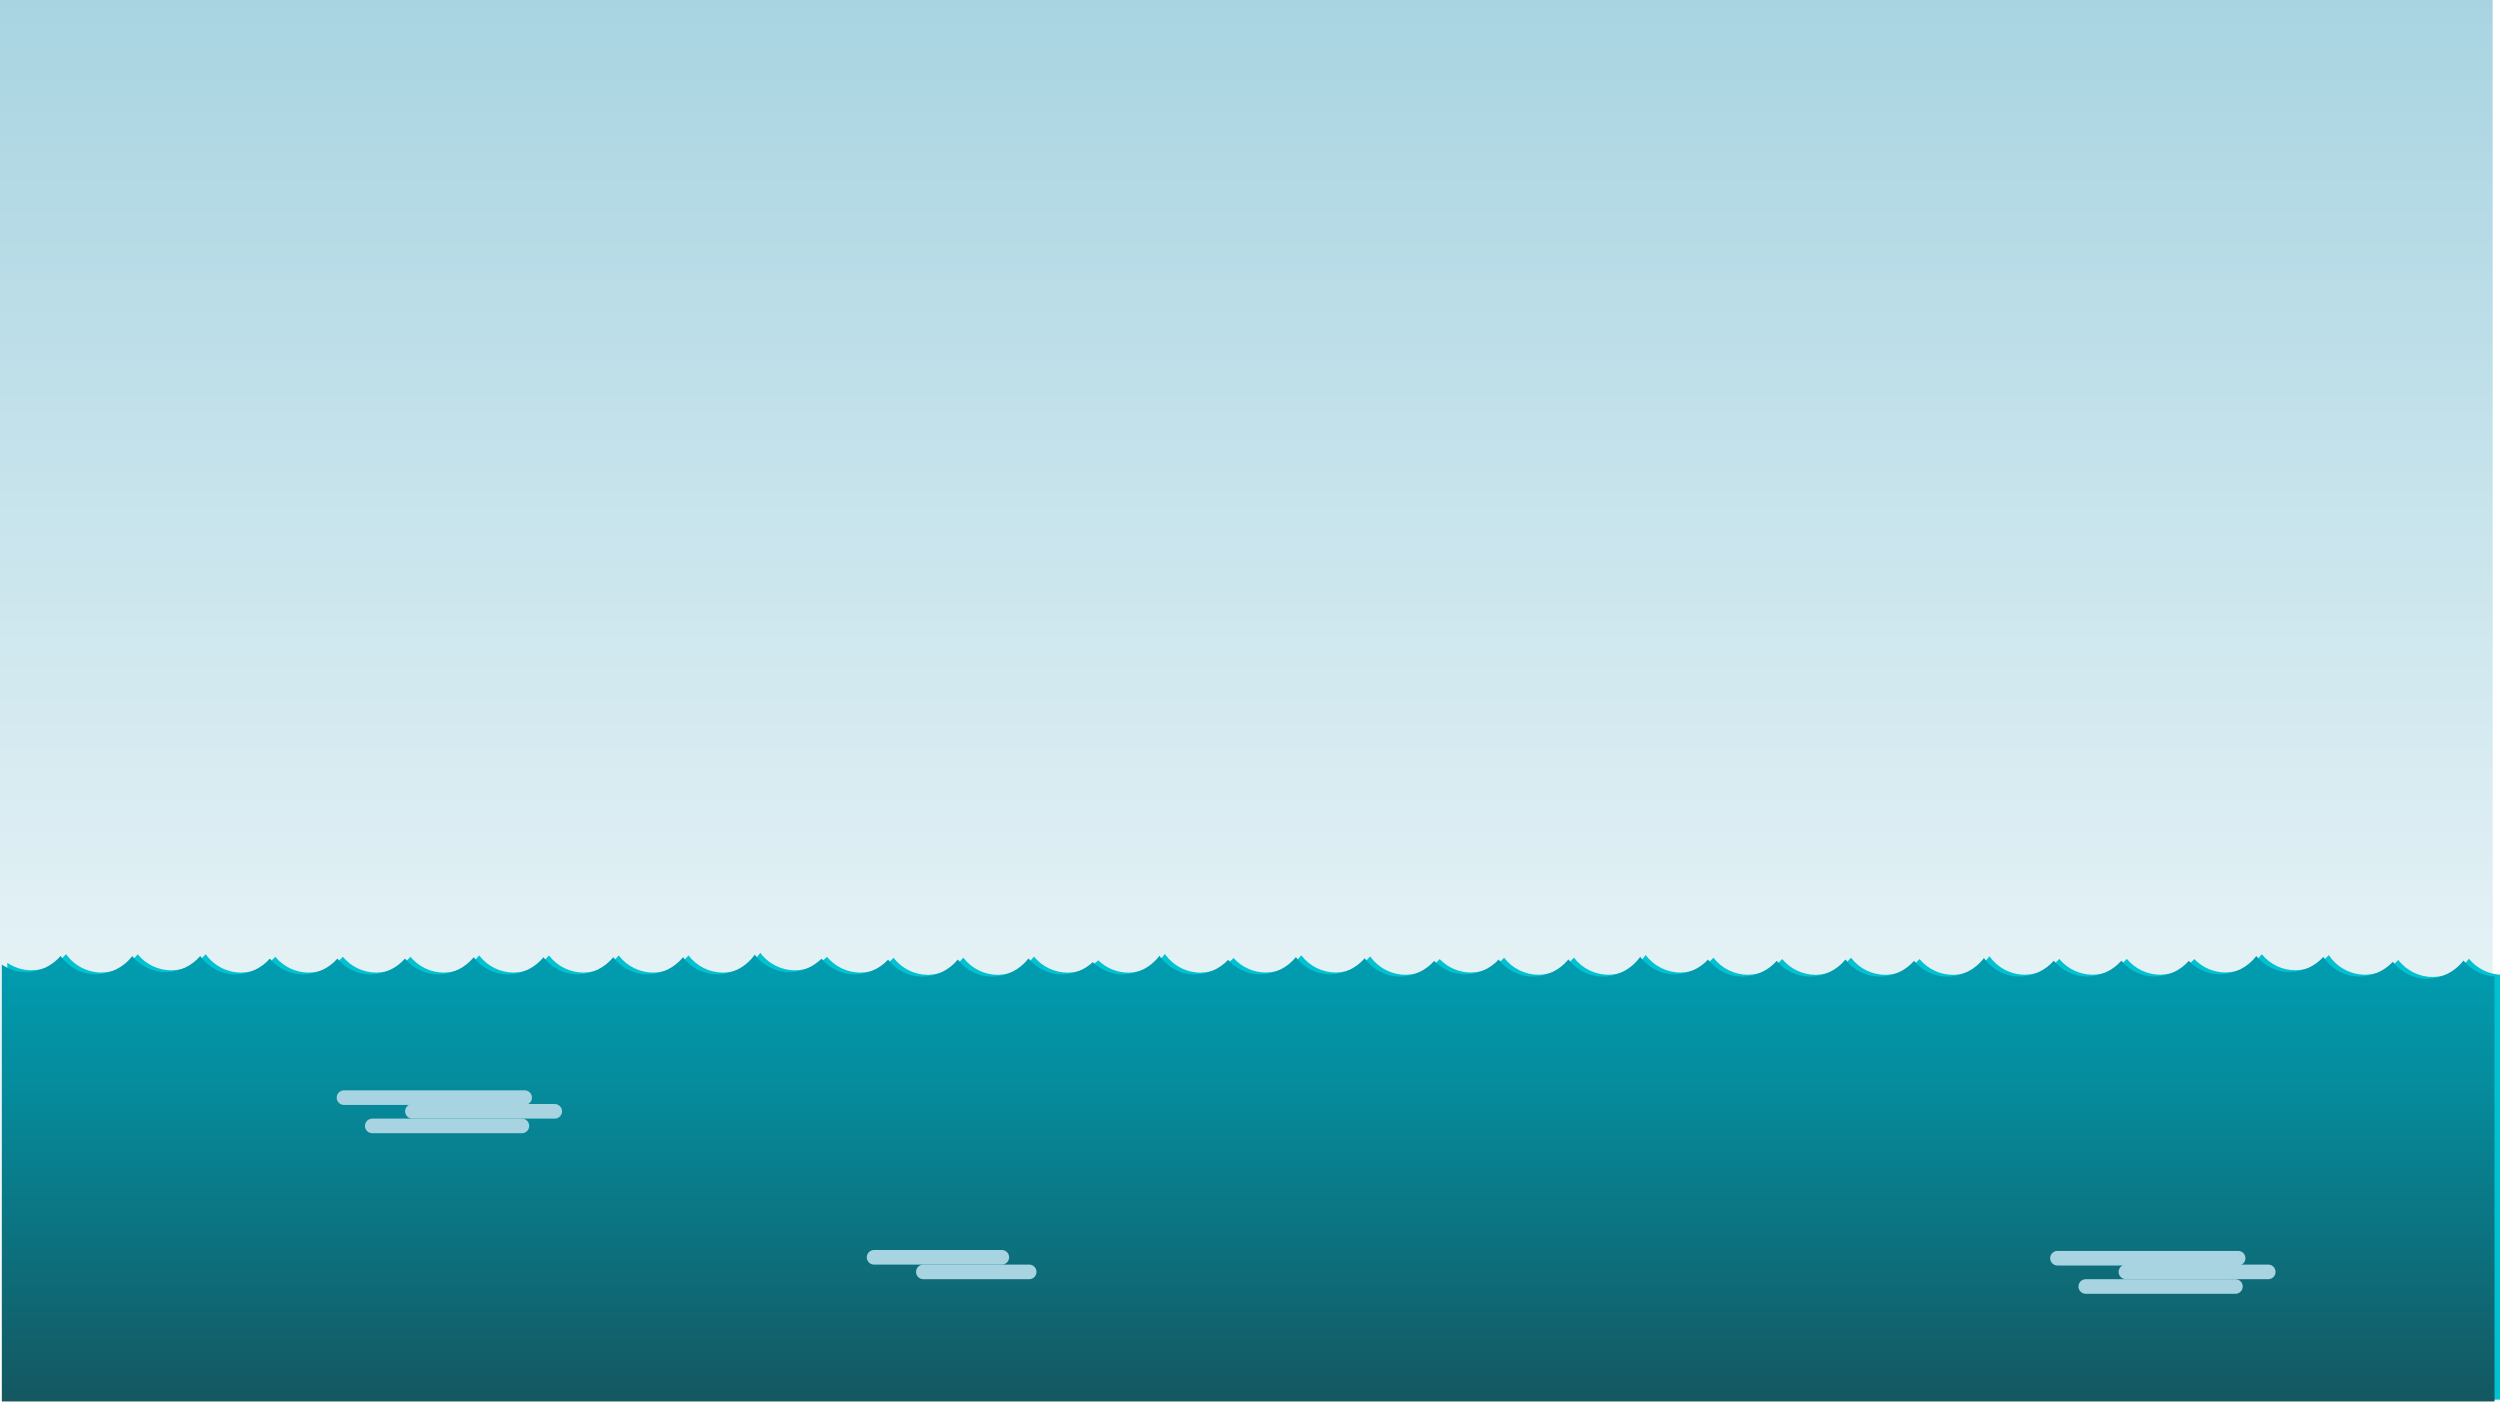
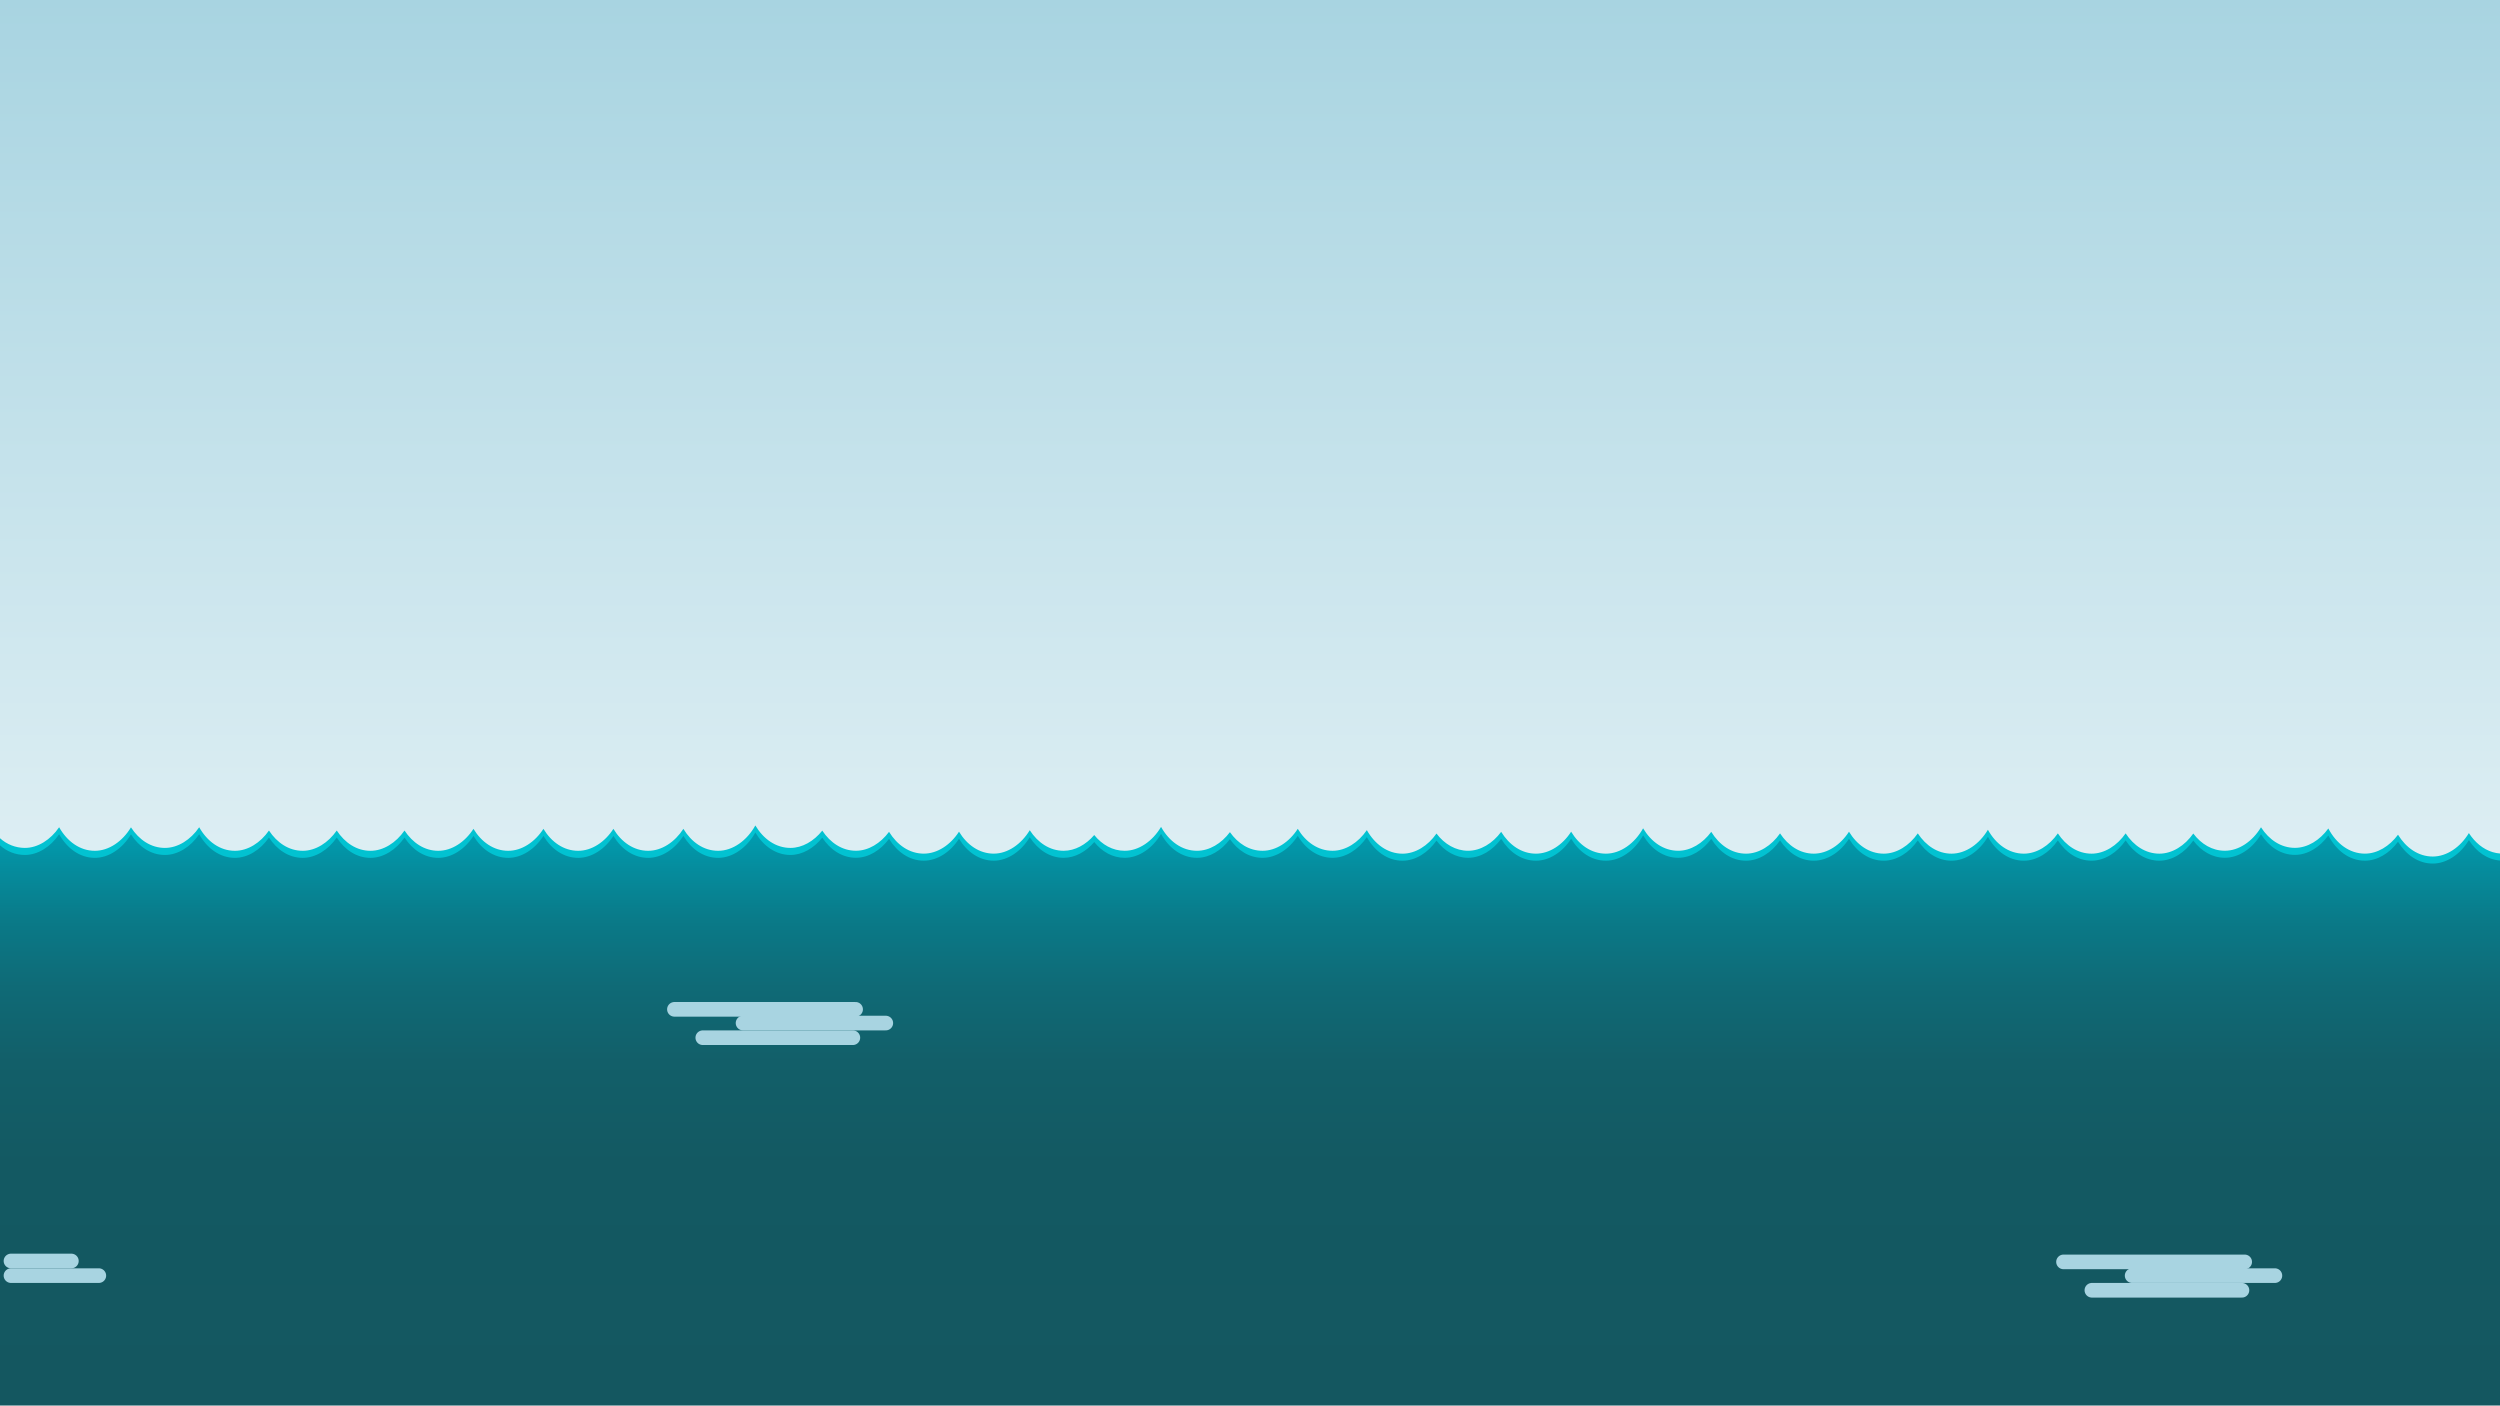
- <svg xmlns="http://www.w3.org/2000/svg" id="background" viewBox="0 0 1370 768">
+ <svg xmlns="http://www.w3.org/2000/svg" id="background" viewBox="0 0 1366 768">
  <defs>
    <style>.cls-1{fill:url(#linear-gradient);}.cls-2{fill:#02c2d1;}.cls-3{fill:url(#linear-gradient-2);}.cls-4{fill:none;stroke:#a8d4e1;stroke-linecap:round;stroke-miterlimit:10;stroke-width:8px;}</style>
    <linearGradient id="linear-gradient" x1="683" y1="768" x2="683" gradientUnits="userSpaceOnUse">
      <stop offset="0" stop-color="#fff" />
      <stop offset="1" stop-color="#a8d4e1" />
    </linearGradient>
-     <linearGradient id="linear-gradient-2" x1="684" y1="768" x2="684" y2="523.1" gradientUnits="userSpaceOnUse">
+     <linearGradient id="linear-gradient-2" x1="683" y1="768" x2="683" y2="454.84" gradientUnits="userSpaceOnUse">
      <stop offset="0" stop-color="#145760" />
-       <stop offset="0.08" stop-color="#125d67" />
-       <stop offset="0.7" stop-color="#058b9c" />
+       <stop offset="0.42" stop-color="#135962" />
+       <stop offset="0.6" stop-color="#125f69" />
+       <stop offset="0.73" stop-color="#0f6a76" />
+       <stop offset="0.84" stop-color="#0a7987" />
+       <stop offset="0.94" stop-color="#058d9e" />
      <stop offset="1" stop-color="#009db1" />
    </linearGradient>
  </defs>
  <g id="bg">
    <rect id="sky" class="cls-1" width="1366" height="768" />
  </g>
-   <path class="cls-2" d="M1366,533.53a23.87,23.87,0,0,1-13-8.15,25.52,25.52,0,0,1-19.73,10,23.84,23.84,0,0,1-19-9.32,25.35,25.35,0,0,1-18.07,8.08,23.92,23.92,0,0,1-20-10.75A25.36,25.36,0,0,1,1258,531.7a23.76,23.76,0,0,1-18.53-8.79,25.54,25.54,0,0,1-19.73,10,23.74,23.74,0,0,1-17.27-7.36,25.38,25.38,0,0,1-18.53,8.59,23.75,23.75,0,0,1-18.43-8.67,25.4,25.4,0,0,1-18.6,8.67,23.79,23.79,0,0,1-18.44-8.67,25.36,25.36,0,0,1-18.59,8.67A23.86,23.86,0,0,1,1090.22,524a25.55,25.55,0,0,1-19.87,10.21,23.77,23.77,0,0,1-18.44-8.67,25.36,25.36,0,0,1-18.59,8.67,23.83,23.83,0,0,1-19-9.41,25.47,25.47,0,0,1-19.23,9.41,23.79,23.79,0,0,1-18.44-8.67A25.36,25.36,0,0,1,958,534.17a23.83,23.83,0,0,1-19-9.32A25.32,25.32,0,0,1,921,532.94a23.85,23.85,0,0,1-19.18-9.6,25.58,25.58,0,0,1-20.32,10.83,23.83,23.83,0,0,1-19-9.41,25.47,25.47,0,0,1-19.23,9.41,23.79,23.79,0,0,1-19-9.32,25.36,25.36,0,0,1-18.07,8.09,23.72,23.72,0,0,1-17.27-7.36,25.38,25.38,0,0,1-18.53,8.59,23.9,23.9,0,0,1-19.53-10.06,25.42,25.42,0,0,1-18.74,8.83,23.84,23.84,0,0,1-19-9.41,25.47,25.47,0,0,1-19.23,9.41A23.75,23.75,0,0,1,676,525a25.31,25.31,0,0,1-18,8,23.88,23.88,0,0,1-19.63-10.22,25.56,25.56,0,0,1-19.87,10.22,23.68,23.68,0,0,1-16.64-6.74,25.12,25.12,0,0,1-16.69,6.74,23.82,23.82,0,0,1-18.54-8.79,25.51,25.51,0,0,1-19.73,10,23.82,23.82,0,0,1-19-9.41,25.47,25.47,0,0,1-19.23,9.41,23.79,23.79,0,0,1-19-9.32,25.36,25.36,0,0,1-18.07,8.09,23.8,23.8,0,0,1-18.41-8.63,25.24,25.24,0,0,1-17.39,7.39,23.82,23.82,0,0,1-19.18-9.6,25.56,25.56,0,0,1-20.32,10.84,23.84,23.84,0,0,1-19-9.41,25.51,25.51,0,0,1-19.24,9.41,23.84,23.84,0,0,1-19-9.41,25.47,25.47,0,0,1-19.23,9.41,23.86,23.86,0,0,1-19-9.41,25.47,25.47,0,0,1-19.23,9.41,23.84,23.84,0,0,1-19-9.41,25.49,25.49,0,0,1-19.24,9.41,23.77,23.77,0,0,1-18.43-8.67,25.42,25.42,0,0,1-18.6,8.67,23.75,23.75,0,0,1-18.43-8.67,25.43,25.43,0,0,1-18.6,8.67,23.79,23.79,0,0,1-18.44-8.67,25.39,25.39,0,0,1-18.59,8.67,23.88,23.88,0,0,1-19.53-10.07,25.38,25.38,0,0,1-18.74,8.83,23.79,23.79,0,0,1-18.54-8.79,25.52,25.52,0,0,1-19.72,10,23.87,23.87,0,0,1-19.53-10.07,25.4,25.4,0,0,1-18.74,8.83A23.63,23.63,0,0,1,4,527.6V767H1370V534.12a23.65,23.65,0,0,1-4-.59" />
-   <path class="cls-3" d="M1366,768h1V535.12a23.74,23.74,0,0,1-17-8.74,25.52,25.52,0,0,1-19.73,10,23.84,23.84,0,0,1-19-9.32,25.35,25.35,0,0,1-18.07,8.08,23.92,23.92,0,0,1-20-10.75A25.36,25.36,0,0,1,1255,532.7a23.76,23.76,0,0,1-18.53-8.79,25.54,25.54,0,0,1-19.73,10,23.74,23.74,0,0,1-17.27-7.36,25.38,25.38,0,0,1-18.53,8.59,23.75,23.75,0,0,1-18.43-8.67,25.4,25.4,0,0,1-18.6,8.67,23.79,23.79,0,0,1-18.44-8.67,25.36,25.36,0,0,1-18.59,8.67A23.86,23.86,0,0,1,1087.22,525a25.55,25.55,0,0,1-19.87,10.21,23.77,23.77,0,0,1-18.44-8.67,25.36,25.36,0,0,1-18.59,8.67,23.83,23.83,0,0,1-19-9.41,25.47,25.47,0,0,1-19.23,9.41,23.79,23.79,0,0,1-18.44-8.67A25.36,25.36,0,0,1,955,535.17a23.83,23.83,0,0,1-19-9.32A25.32,25.32,0,0,1,918,533.94a23.85,23.85,0,0,1-19.18-9.6,25.58,25.58,0,0,1-20.32,10.83,23.83,23.83,0,0,1-19-9.41,25.47,25.47,0,0,1-19.23,9.41,23.79,23.79,0,0,1-19-9.32,25.36,25.36,0,0,1-18.07,8.09,23.72,23.72,0,0,1-17.27-7.36,25.38,25.38,0,0,1-18.53,8.59,23.9,23.9,0,0,1-19.53-10.06,25.42,25.42,0,0,1-18.74,8.83,23.84,23.84,0,0,1-19-9.41,25.47,25.47,0,0,1-19.23,9.41A23.75,23.75,0,0,1,673,526a25.31,25.31,0,0,1-18,8,23.88,23.88,0,0,1-19.63-10.22,25.56,25.56,0,0,1-19.87,10.22,23.68,23.68,0,0,1-16.64-6.74,25.12,25.12,0,0,1-16.69,6.74,23.82,23.82,0,0,1-18.54-8.79,25.51,25.51,0,0,1-19.73,10,23.82,23.82,0,0,1-19-9.41,25.47,25.47,0,0,1-19.23,9.41,23.79,23.79,0,0,1-19-9.32,25.36,25.36,0,0,1-18.07,8.09,23.8,23.8,0,0,1-18.41-8.63,25.24,25.24,0,0,1-17.39,7.39,23.82,23.82,0,0,1-19.18-9.6,25.56,25.56,0,0,1-20.32,10.84,23.84,23.84,0,0,1-19-9.41,25.51,25.51,0,0,1-19.24,9.41,23.84,23.84,0,0,1-19-9.41,25.47,25.47,0,0,1-19.23,9.41,23.86,23.86,0,0,1-19-9.41,25.47,25.47,0,0,1-19.23,9.41,23.84,23.84,0,0,1-19-9.41,25.49,25.49,0,0,1-19.24,9.41,23.77,23.77,0,0,1-18.43-8.67,25.42,25.42,0,0,1-18.6,8.67,23.75,23.75,0,0,1-18.43-8.67,25.43,25.43,0,0,1-18.6,8.67,23.79,23.79,0,0,1-18.44-8.67,25.39,25.39,0,0,1-18.59,8.67,23.88,23.88,0,0,1-19.53-10.07,25.38,25.38,0,0,1-18.74,8.83,23.79,23.79,0,0,1-18.54-8.79,25.52,25.52,0,0,1-19.72,10,23.87,23.87,0,0,1-19.53-10.07,25.4,25.4,0,0,1-18.74,8.83A23.63,23.63,0,0,1,1,528.6V768H1366" />
-   <line class="cls-4" x1="188.5" y1="601.5" x2="287.5" y2="601.5" />
-   <line class="cls-4" x1="226" y1="609" x2="304" y2="609" />
-   <line class="cls-4" x1="204" y1="617" x2="286" y2="617" />
+   <path class="cls-2" d="M1362,465.61c-5.23-1.57-9.71-5.32-13-10.42-4.65,7.71-12.09,12.82-19.73,12.82-7.86,0-14.56-4.71-19-11.92-4.66,6.31-11.29,10.34-18.07,10.34-8.52,0-15.66-5.52-20-13.75-4.66,6.45-11.38,10.59-18.26,10.59-7.61,0-14.13-4.41-18.53-11.24-4.65,7.71-12.1,12.82-19.73,12.82-6.92,0-12.92-3.63-17.27-9.41-4.67,6.68-11.52,11-18.53,11-7.56,0-14-4.35-18.43-11.08-4.68,6.72-11.56,11.08-18.6,11.08-7.56,0-14-4.35-18.44-11.08-4.67,6.72-11.55,11.08-18.59,11.08-8.28,0-15.26-5.21-19.63-13.06-4.64,7.84-12.16,13.06-19.87,13.06-7.56,0-14-4.35-18.44-11.08-4.67,6.72-11.55,11.08-18.59,11.08-7.91,0-14.64-4.76-19-12-4.67,7.26-11.86,12-19.23,12-7.56,0-14-4.35-18.44-11.08-4.67,6.72-11.55,11.08-18.59,11.08-7.87,0-14.56-4.71-19-11.92-4.65,6.31-11.28,10.34-18.06,10.34-8,0-14.78-4.86-19.18-12.27-4.59,8.28-12.35,13.85-20.32,13.85s-14.64-4.76-19-12c-4.67,7.26-11.86,12-19.23,12-7.87,0-14.56-4.71-19-11.92-4.66,6.31-11.29,10.34-18.07,10.34s-12.93-3.63-17.27-9.41c-4.67,6.68-11.52,11-18.53,11-8.21,0-15.14-5.12-19.53-12.87-4.67,6.85-11.62,11.29-18.74,11.29-7.91,0-14.63-4.76-19-12-4.67,7.26-11.86,12-19.23,12s-13.46-4-17.84-10.19c-4.65,6.22-11.23,10.19-18,10.19-8.28,0-15.25-5.21-19.63-13.06-4.64,7.84-12.16,13.06-19.87,13.06-6.59,0-12.35-3.3-16.64-8.61-4.54,5.3-10.55,8.61-16.69,8.61-7.62,0-14.13-4.41-18.54-11.24C558,461.32,550.6,466.43,543,466.43c-7.9,0-14.63-4.76-19-12-4.67,7.26-11.86,12-19.23,12-7.87,0-14.56-4.71-19-11.92-4.66,6.31-11.29,10.34-18.07,10.34-7.54,0-14-4.33-18.41-11-4.61,5.79-10.93,9.45-17.39,9.45-8,0-14.78-4.86-19.18-12.27-4.59,8.28-12.35,13.85-20.32,13.85s-14.63-4.76-19-12c-4.68,7.26-11.87,12-19.24,12-7.91,0-14.63-4.76-19-12-4.67,7.26-11.86,12-19.23,12-7.91,0-14.64-4.76-19-12-4.67,7.26-11.86,12-19.23,12-7.91,0-14.63-4.76-19-12-4.68,7.26-11.86,12-19.24,12-7.55,0-14-4.35-18.43-11.08-4.68,6.73-11.55,11.08-18.6,11.08-7.56,0-14-4.35-18.43-11.08-4.68,6.73-11.56,11.08-18.6,11.08-7.56,0-14-4.35-18.44-11.08-4.67,6.73-11.55,11.08-18.59,11.08-8.21,0-15.14-5.12-19.53-12.87-4.67,6.85-11.62,11.29-18.74,11.29-7.62,0-14.13-4.41-18.54-11.24-4.65,7.71-12.09,12.82-19.72,12.82-8.21,0-15.15-5.12-19.53-12.87-4.68,6.85-11.62,11.29-18.74,11.29A20.22,20.22,0,0,1,0,458V764.16H1366V466.36a19,19,0,0,1-4-.75" />
+   <path class="cls-3" d="M1365,768h1V470.2c-7-.55-12.9-4.81-17-11.17-4.65,7.7-12.09,12.82-19.73,12.82-7.86,0-14.56-4.71-19-11.92-4.66,6.3-11.29,10.34-18.07,10.34-8.52,0-15.66-5.52-20-13.76-4.66,6.45-11.38,10.6-18.26,10.6-7.61,0-14.13-4.42-18.53-11.24-4.65,7.71-12.1,12.82-19.73,12.82-6.92,0-12.92-3.64-17.27-9.41-4.67,6.67-11.52,11-18.53,11-7.56,0-14-4.35-18.43-11.09-4.68,6.73-11.56,11.09-18.6,11.09-7.56,0-14-4.35-18.44-11.09-4.67,6.73-11.55,11.09-18.59,11.09-8.28,0-15.26-5.21-19.63-13.07-4.64,7.85-12.16,13.07-19.87,13.07-7.56,0-14-4.35-18.44-11.09-4.67,6.73-11.55,11.09-18.59,11.09-7.91,0-14.64-4.76-19-12-4.67,7.27-11.86,12-19.23,12-7.56,0-14-4.35-18.44-11.09-4.67,6.73-11.55,11.09-18.59,11.09-7.87,0-14.56-4.71-19-11.92-4.65,6.3-11.28,10.34-18.06,10.34-8,0-14.78-4.87-19.18-12.28-4.59,8.29-12.35,13.86-20.32,13.86s-14.64-4.76-19-12c-4.67,7.27-11.86,12-19.23,12-7.87,0-14.56-4.71-19-11.92-4.66,6.3-11.29,10.34-18.07,10.34s-12.93-3.64-17.27-9.41c-4.67,6.67-11.52,11-18.53,11-8.21,0-15.14-5.13-19.53-12.87-4.67,6.84-11.62,11.29-18.74,11.29-7.91,0-14.63-4.76-19-12-4.67,7.27-11.86,12-19.23,12s-13.46-4-17.84-10.2c-4.65,6.22-11.23,10.2-18,10.2-8.28,0-15.25-5.21-19.63-13.06-4.64,7.84-12.16,13.06-19.87,13.06-6.59,0-12.35-3.31-16.64-8.61-4.54,5.3-10.55,8.61-16.69,8.61-7.62,0-14.13-4.42-18.54-11.24C558,465.16,550.6,470.27,543,470.27c-7.9,0-14.63-4.76-19-12-4.67,7.27-11.86,12-19.23,12-7.87,0-14.56-4.71-19-11.92-4.66,6.3-11.29,10.34-18.07,10.34-7.54,0-14-4.33-18.41-11-4.61,5.8-10.93,9.46-17.39,9.46-8,0-14.78-4.86-19.18-12.27-4.59,8.28-12.35,13.85-20.32,13.85s-14.63-4.76-19-12c-4.68,7.27-11.87,12-19.24,12-7.91,0-14.63-4.76-19-12-4.67,7.27-11.86,12-19.23,12-7.91,0-14.64-4.76-19-12-4.67,7.27-11.86,12-19.23,12-7.91,0-14.63-4.76-19-12-4.68,7.27-11.86,12-19.24,12-7.55,0-14-4.35-18.43-11.09-4.68,6.73-11.55,11.09-18.6,11.09-7.56,0-14-4.35-18.43-11.09-4.68,6.73-11.56,11.09-18.6,11.09-7.56,0-14-4.35-18.44-11.09-4.67,6.73-11.55,11.09-18.59,11.09-8.21,0-15.14-5.13-19.53-12.87-4.67,6.85-11.62,11.29-18.74,11.29-7.62,0-14.13-4.42-18.54-11.24-4.65,7.71-12.09,12.82-19.72,12.82-8.21,0-15.15-5.13-19.53-12.87-4.68,6.85-11.62,11.29-18.74,11.29A20.27,20.27,0,0,1,0,461.87V768H1365" />
+   <line class="cls-4" x1="368.5" y1="551.5" x2="467.5" y2="551.5" />
+   <line class="cls-4" x1="406" y1="559" x2="484" y2="559" />
+   <line class="cls-4" x1="384" y1="567" x2="466" y2="567" />
  <line class="cls-4" x1="1127.5" y1="689.5" x2="1226.5" y2="689.5" />
  <line class="cls-4" x1="1165" y1="697" x2="1243" y2="697" />
  <line class="cls-4" x1="1143" y1="705" x2="1225" y2="705" />
-   <line class="cls-4" x1="479" y1="689" x2="549" y2="689" />
-   <line class="cls-4" x1="506" y1="697" x2="564" y2="697" />
+   <line class="cls-4" x1="6" y1="689" x2="39" y2="689" />
+   <line class="cls-4" x1="6" y1="697" x2="54" y2="697" />
</svg>
